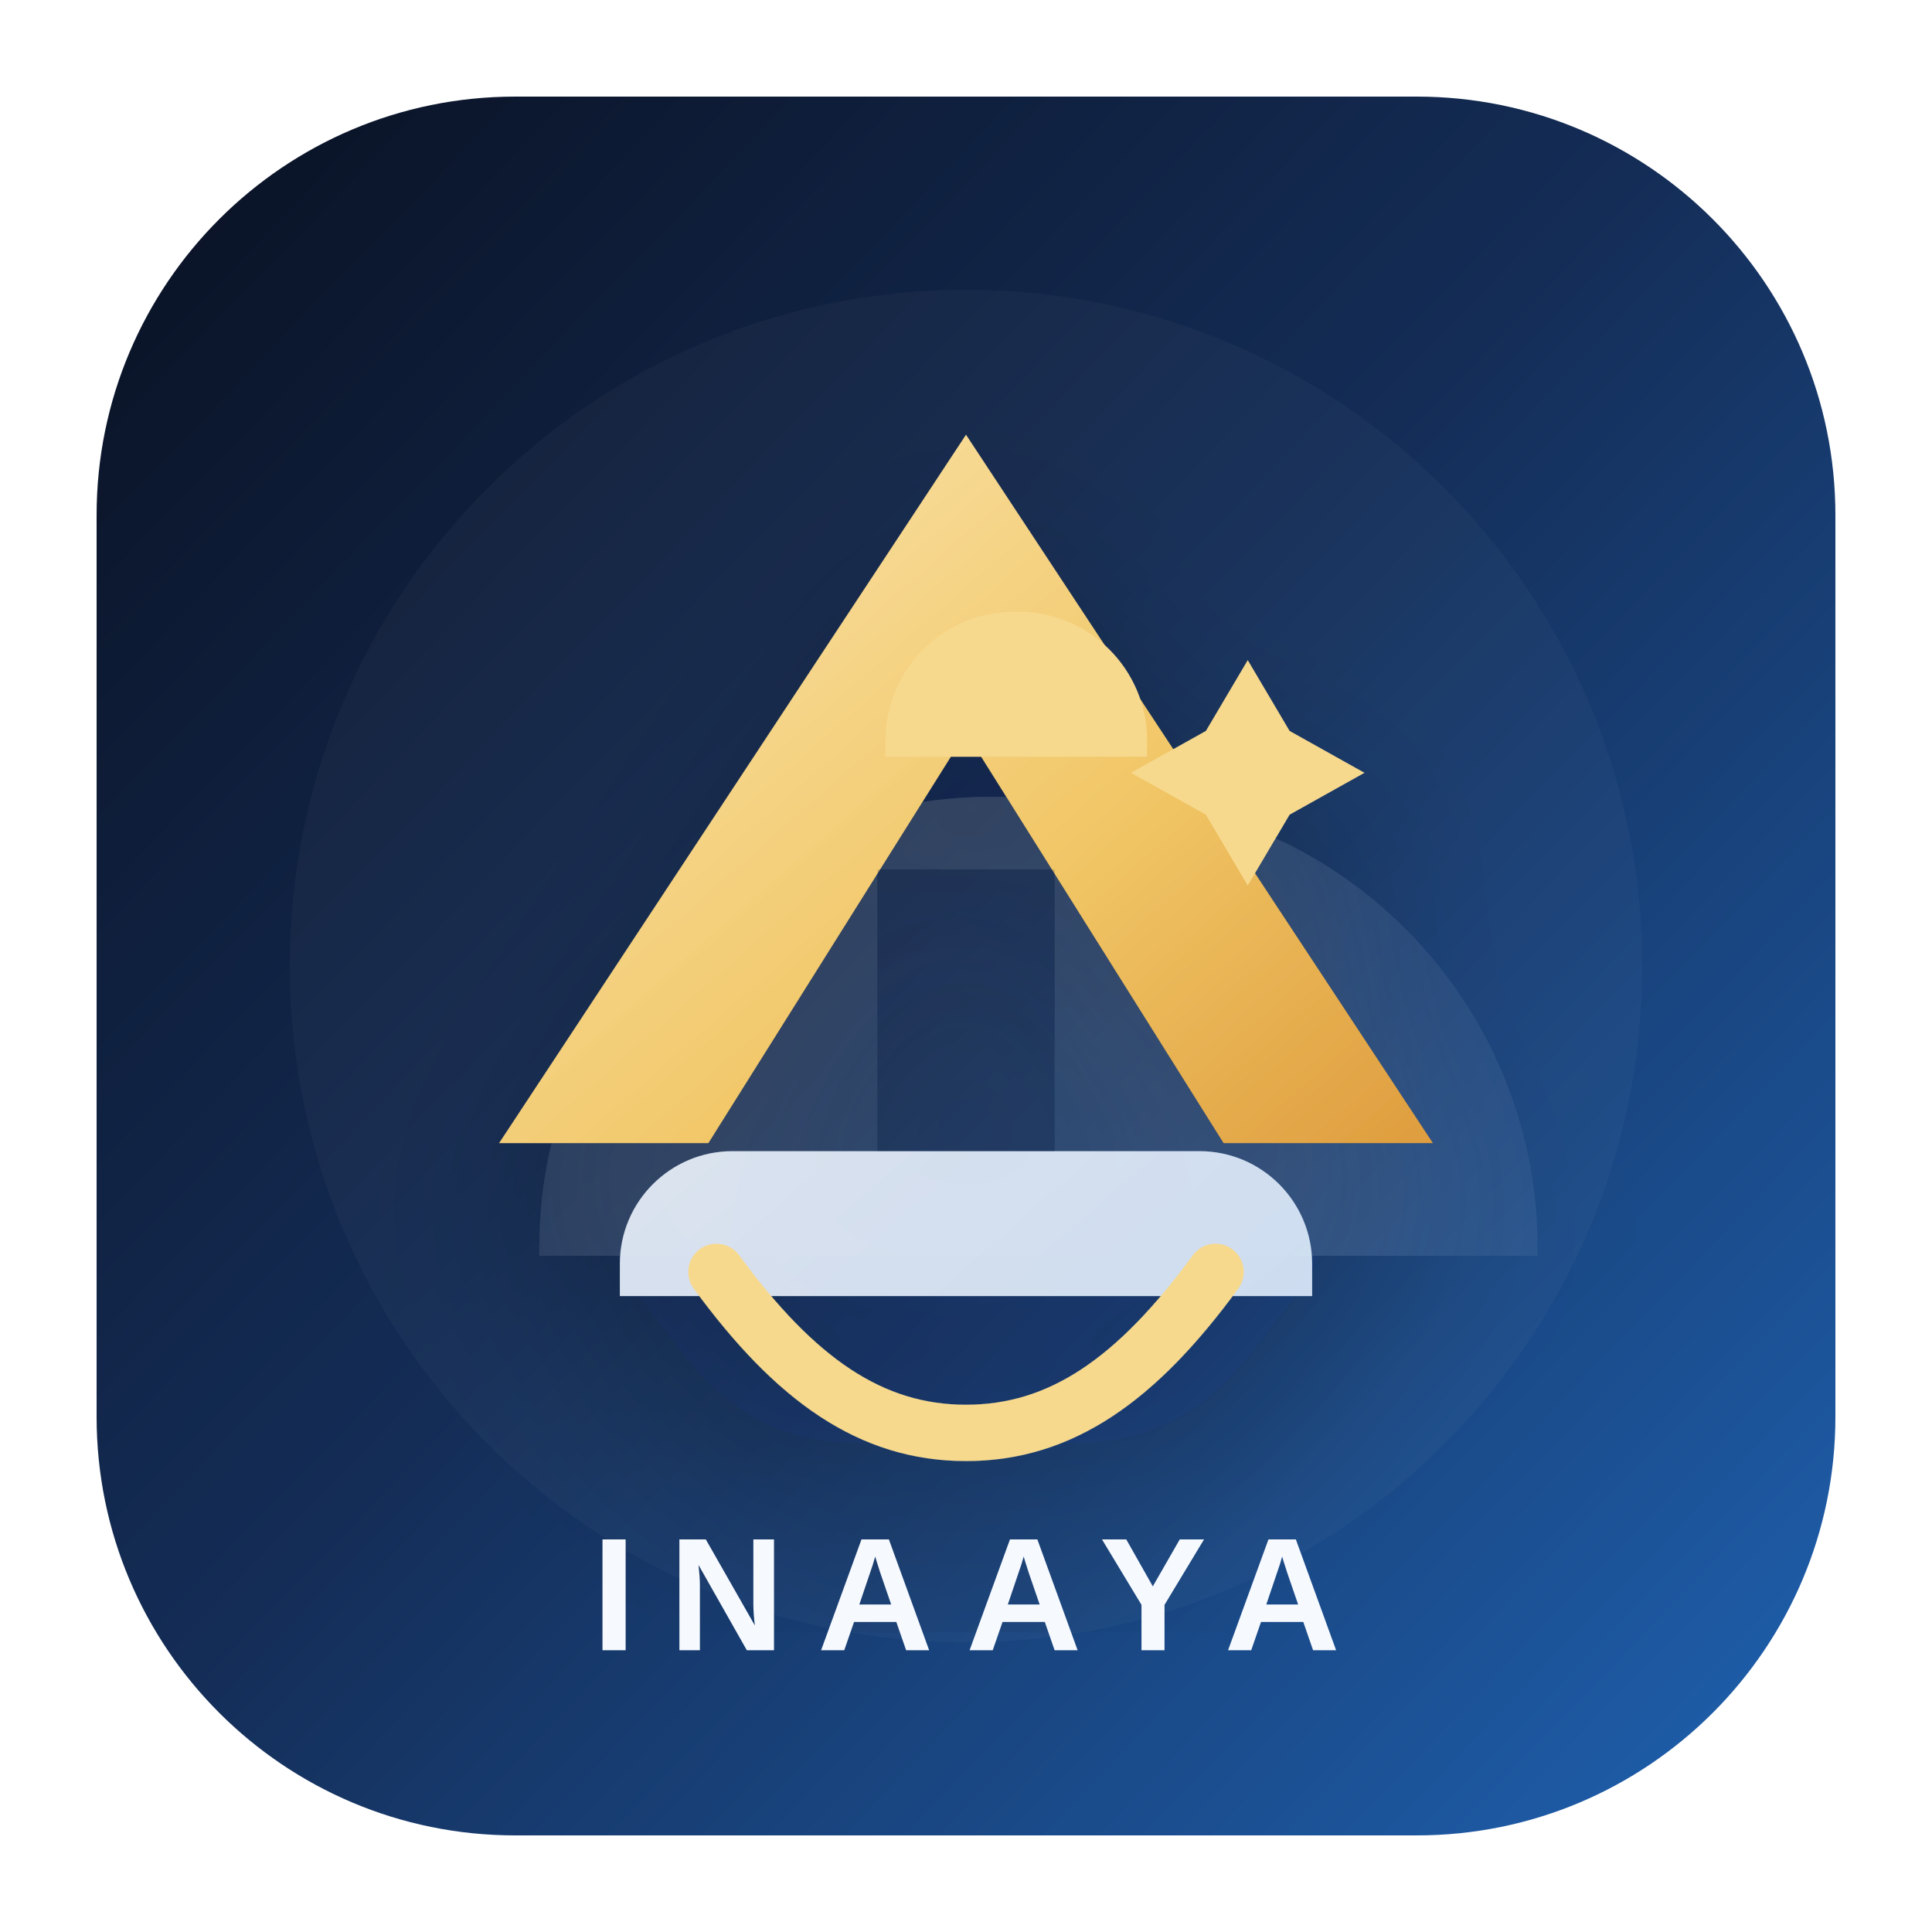
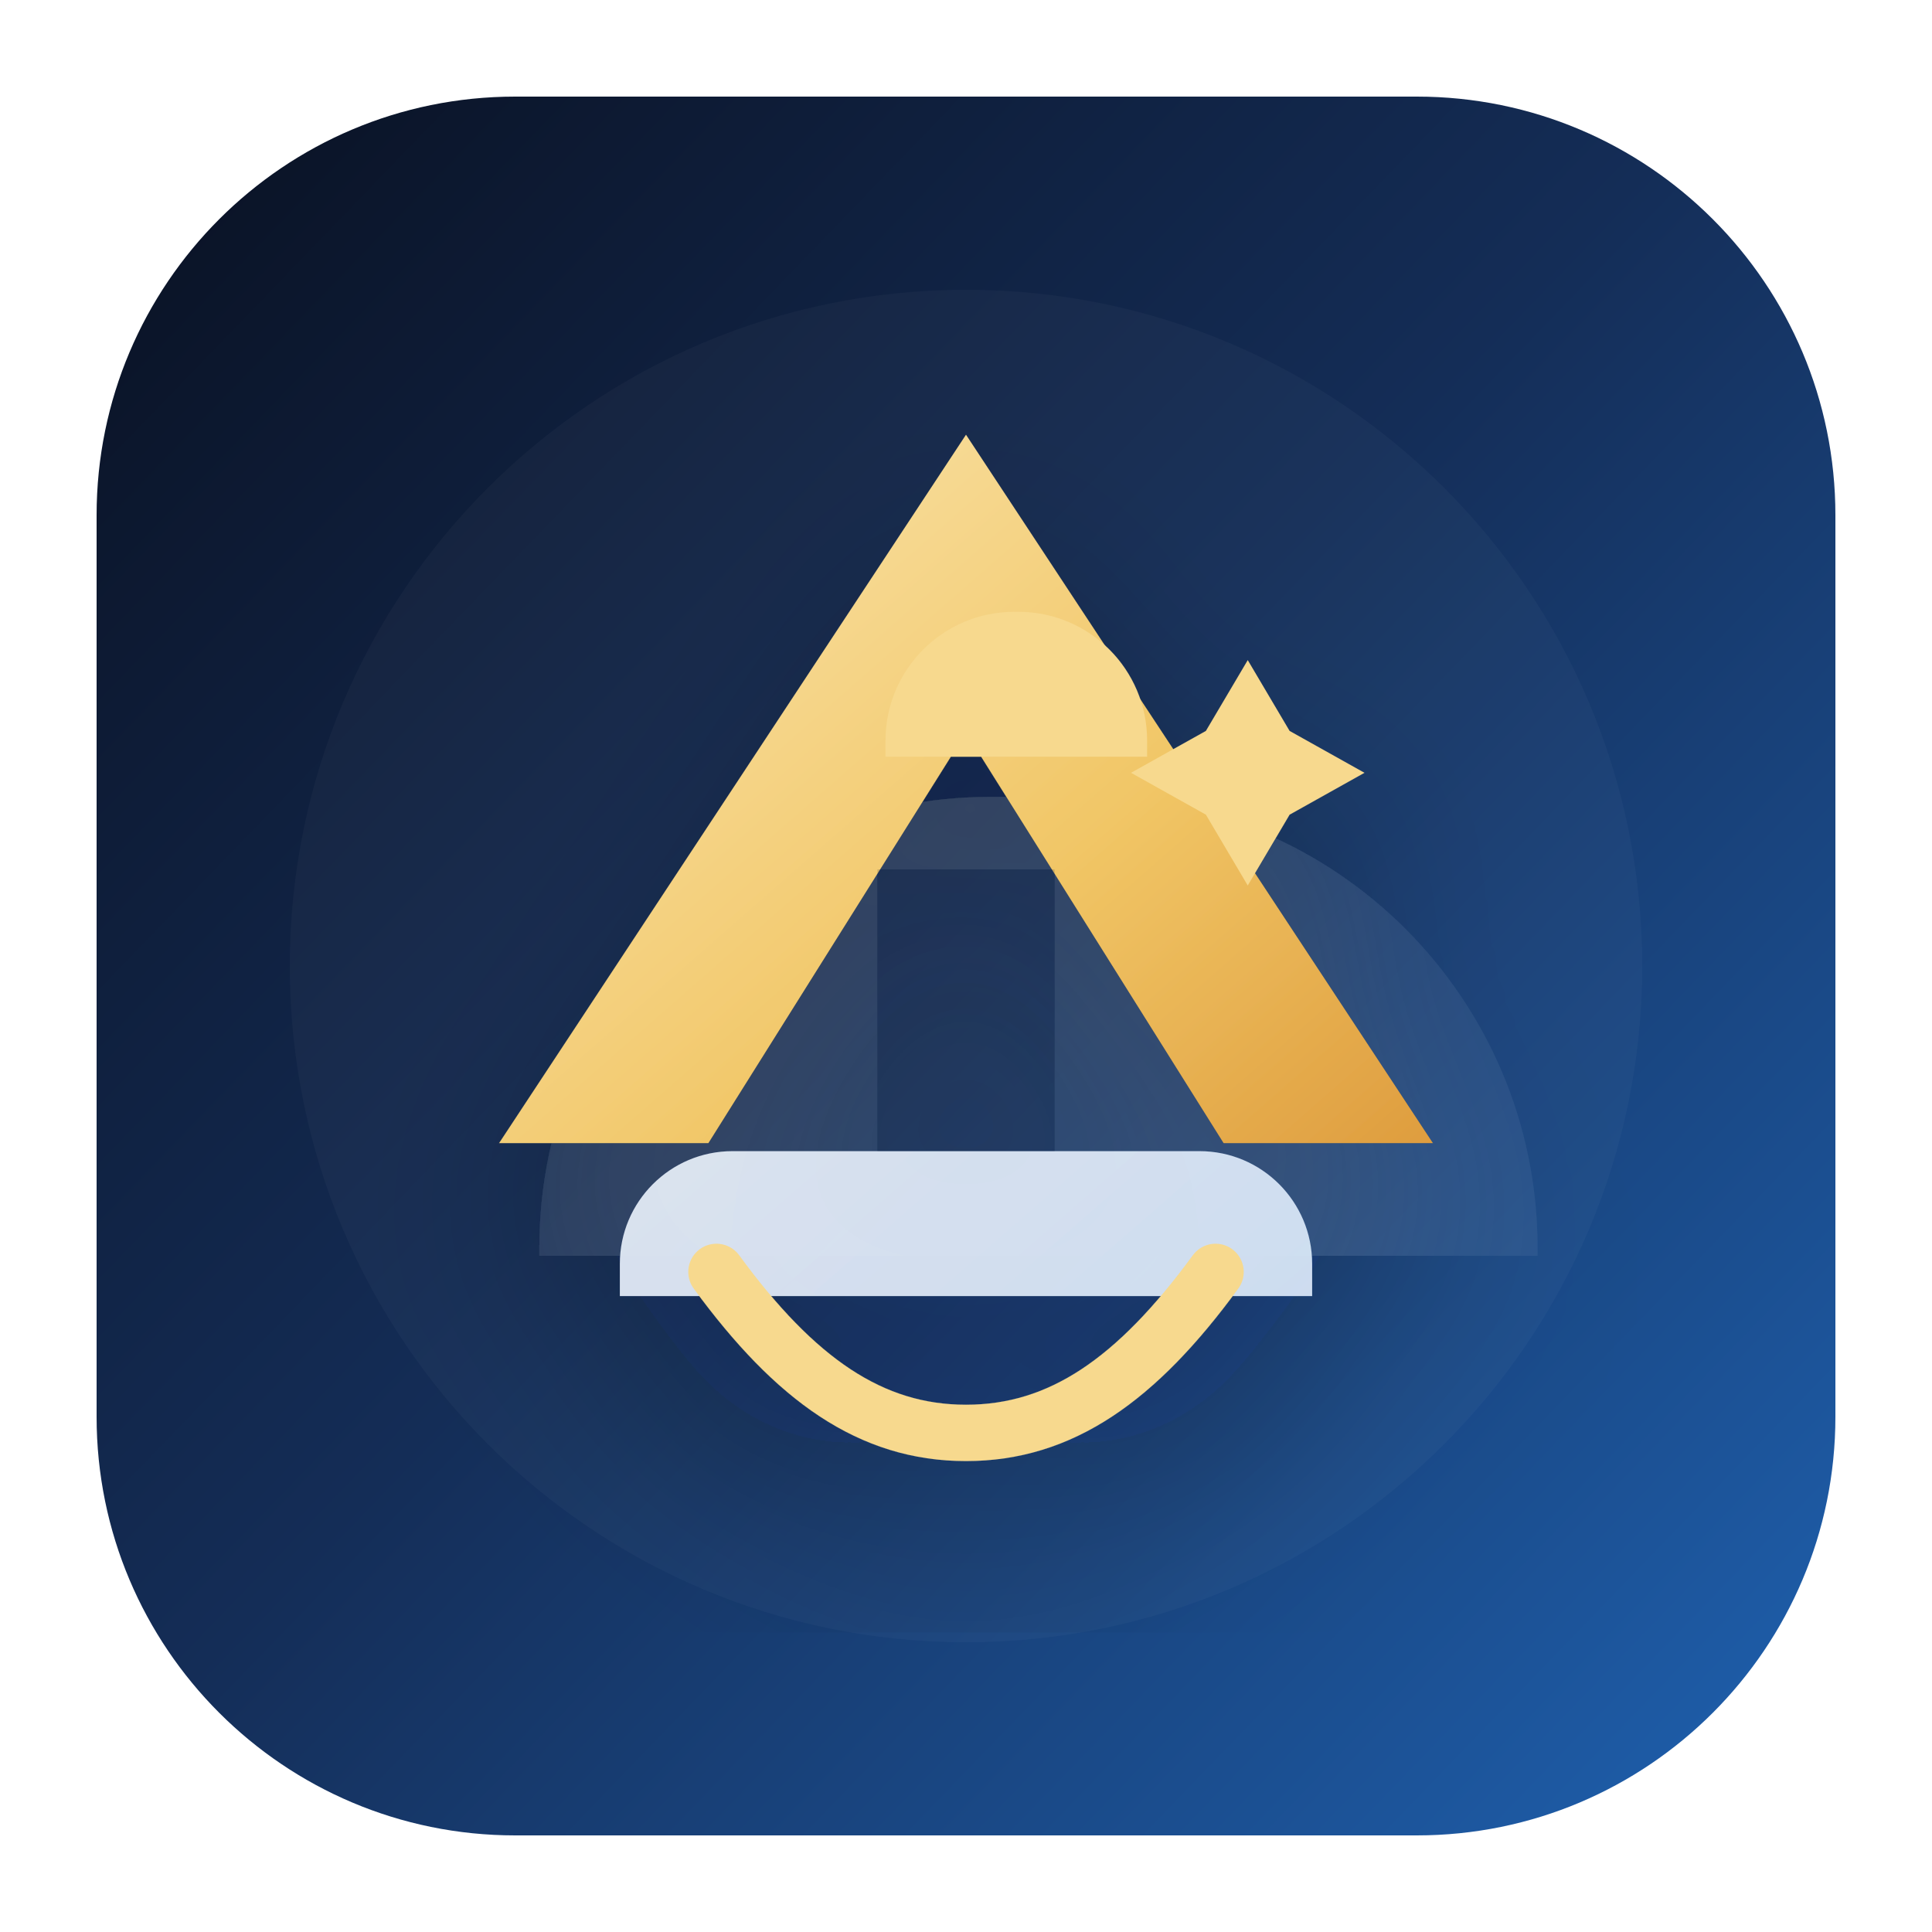
<svg xmlns="http://www.w3.org/2000/svg" width="240" height="240" viewBox="0 0 240 240" fill="none">
  <defs>
    <linearGradient id="bg" x1="18" y1="20" x2="220" y2="215" gradientUnits="userSpaceOnUse">
      <stop stop-color="#0A1224" />
      <stop offset="0.48" stop-color="#142D57" />
      <stop offset="1" stop-color="#1E5DA9" />
    </linearGradient>
    <linearGradient id="gold" x1="66" y1="52" x2="178" y2="180" gradientUnits="userSpaceOnUse">
      <stop stop-color="#FBE8B5" />
      <stop offset="0.5" stop-color="#F1C666" />
      <stop offset="1" stop-color="#D5882A" />
    </linearGradient>
    <linearGradient id="glass" x1="80" y1="62" x2="176" y2="172" gradientUnits="userSpaceOnUse">
      <stop stop-color="#F8FBFF" />
      <stop offset="1" stop-color="#DBE9FB" />
    </linearGradient>
    <filter id="shadow" x="-20%" y="-20%" width="140%" height="140%">
      <feDropShadow dx="0" dy="14" stdDeviation="12" flood-color="#050A17" flood-opacity="0.3" />
    </filter>
  </defs>
  <rect x="12" y="12" width="216" height="216" rx="52" fill="url(#bg)" />
  <circle cx="120" cy="120" r="84" fill="rgba(255,255,255,0.03)" />
  <g filter="url(#shadow)">
    <path d="M67 155C67 124.072 92.072 99 123 99H135C165.928 99 191 124.072 191 155V156H67V155Z" fill="rgba(255,255,255,0.05)" />
    <path d="M62 142L120 54L178 142H152L120 91L88 142H62Z" fill="url(#gold)" />
    <path d="M91 143H149C156.732 143 163 149.268 163 157V161H77V157C77 149.268 83.268 143 91 143Z" fill="url(#glass)" opacity="0.9" />
    <path d="M109 108H131V143H109V108Z" fill="#0E1D38" opacity="0.18" />
    <path d="M89 158C98.8 171.4 108.2 178 120 178C131.8 178 141.2 171.4 151 158" stroke="#F7D98E" stroke-width="7" stroke-linecap="round" />
    <path d="M110 92C110 83.163 117.163 76 126 76H126.5C135.337 76 142.5 83.163 142.5 92V94H110V92Z" fill="#F7D98E" />
    <path d="M155 82L160.2 90.8L169.5 96L160.2 101.2L155 110L149.8 101.2L140.5 96L149.8 90.8L155 82Z" fill="#F7D98E" />
  </g>
-   <text x="120" y="205" text-anchor="middle" fill="#F6FAFF" font-family="'Segoe UI', Arial, sans-serif" font-size="20" font-weight="700" letter-spacing="4">INAAYA</text>
</svg>
